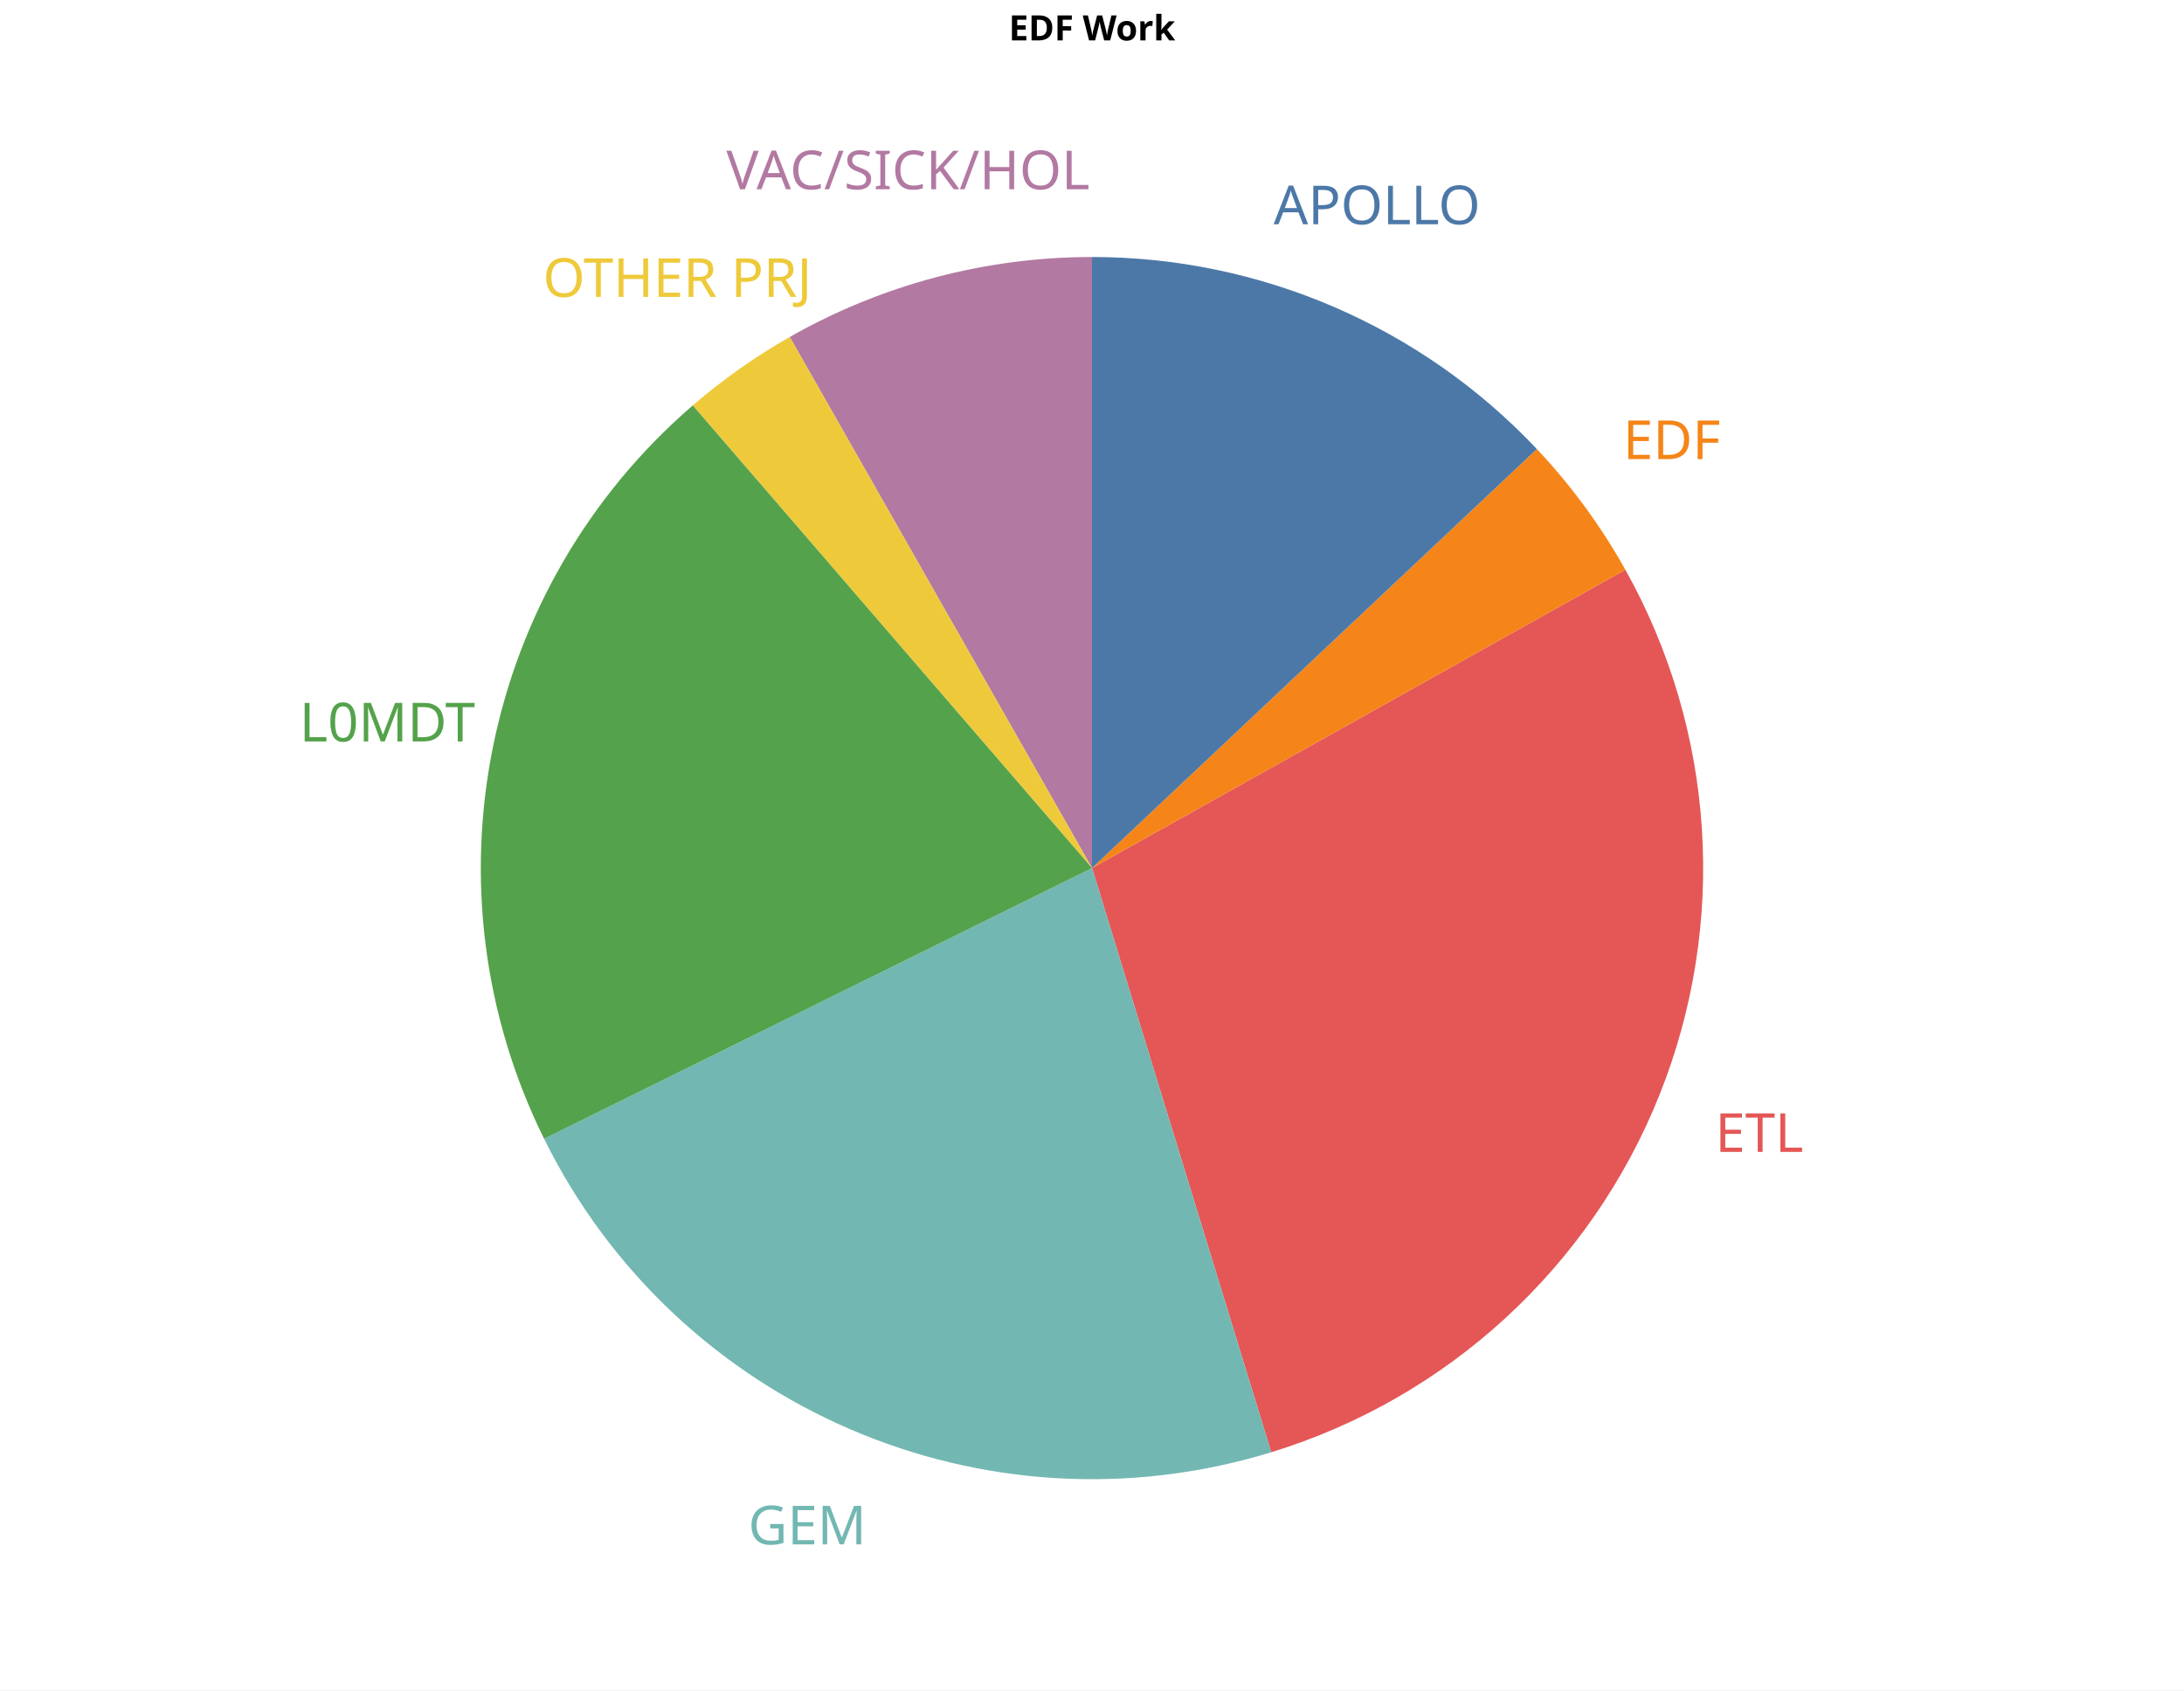
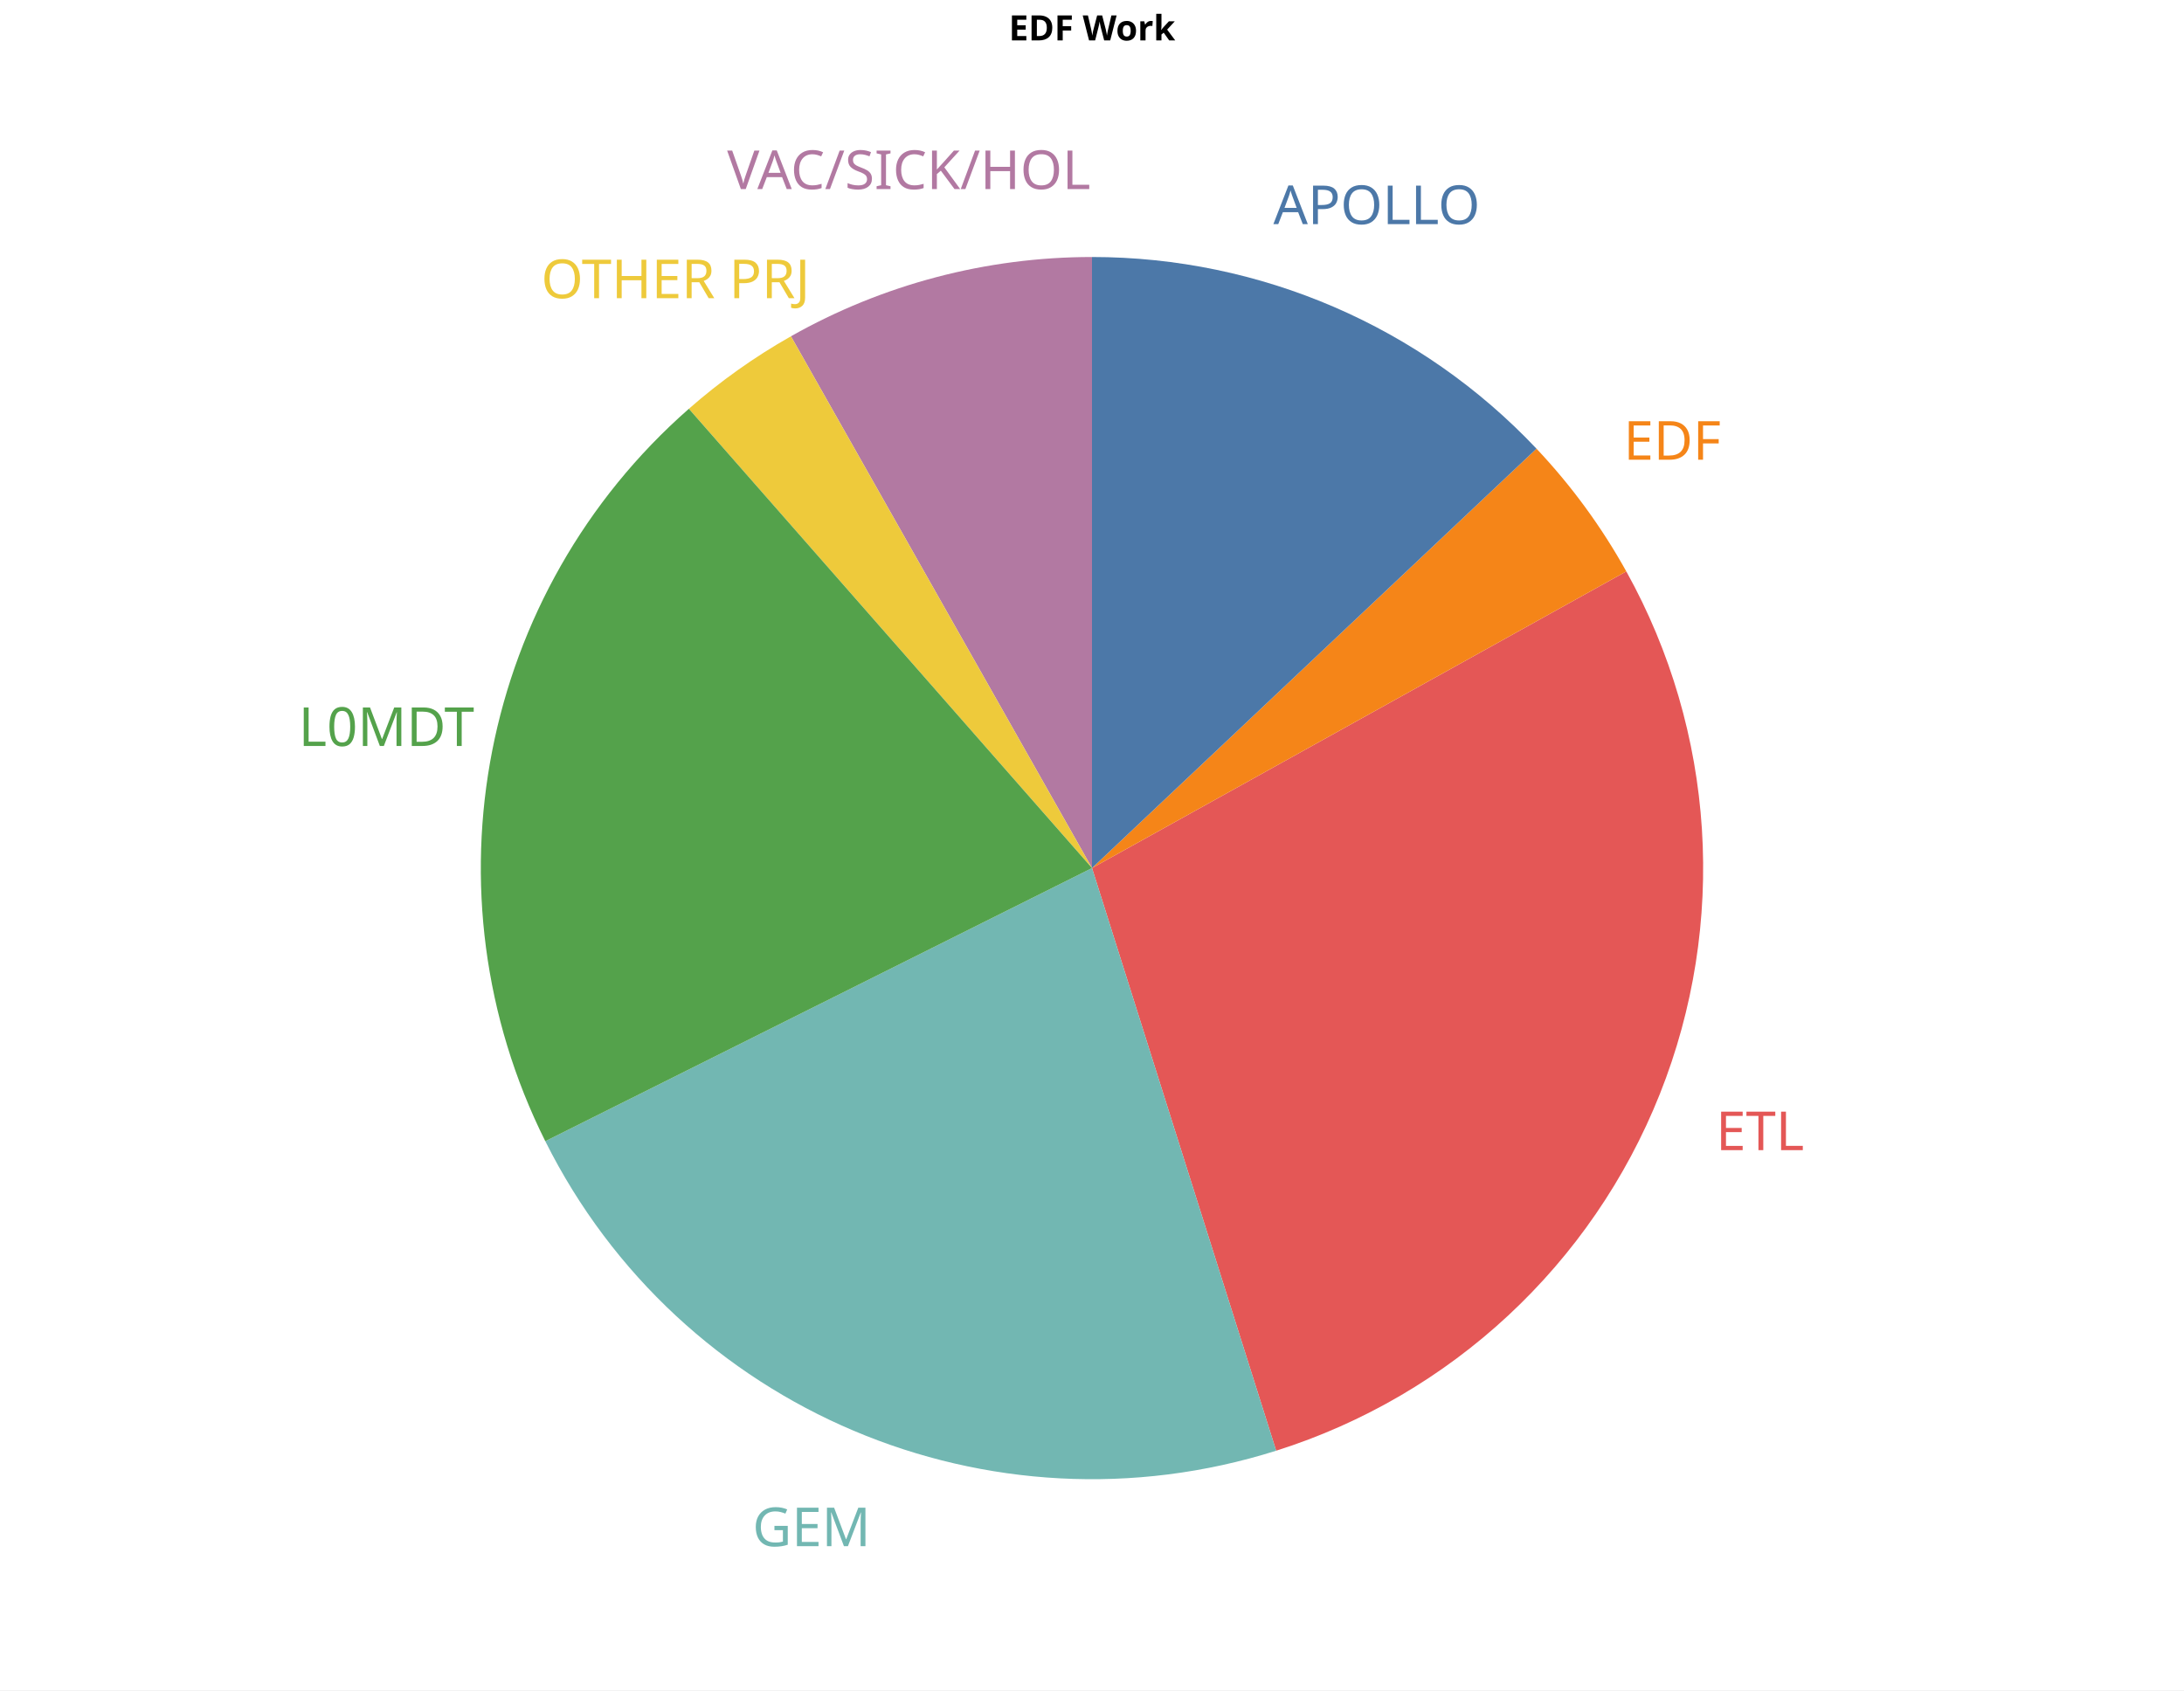
<svg xmlns="http://www.w3.org/2000/svg" class="marks" width="810" height="627" viewBox="0 0 810 627" version="1.1">
  <rect width="810" height="627" style="fill: white;" />
  <g transform="translate(5,22)">
    <g class="mark-group role-frame root">
      <g transform="translate(0,0)">
        <path class="background" d="M0.5,0.5h800v600h-800Z" style="fill: none; stroke: none;" />
        <g>
          <g class="mark-arc role-mark layer_0_marks">
-             <path transform="translate(400,300)" d="M66.472,216.701A226.667,226.667,0,0,0,197.811,-110.674L0,0Z" style="fill: #e45756;" />
-             <path transform="translate(400,300)" d="M197.811,-110.674A226.667,226.667,0,0,0,164.99,-155.422L0,0Z" style="fill: #f58518;" />
-             <path transform="translate(400,300)" d="M164.99,-155.422A226.667,226.667,0,0,0,1.3879330390336672e-14,-226.667L0,0Z" style="fill: #4c78a8;" />
-             <path transform="translate(400,300)" d="M-203.213,100.411A226.667,226.667,0,0,0,66.472,216.701L0,0Z" style="fill: #72b7b2;" />
-             <path transform="translate(400,300)" d="M-4.1637991171010013e-14,-226.667A226.667,226.667,0,0,0,-112.107,-197.002L0,0Z" style="fill: #b279a2;" />
-             <path transform="translate(400,300)" d="M-112.107,-197.002A226.667,226.667,0,0,0,-148.072,-171.617L0,0Z" style="fill: #eeca3b;" />
-             <path transform="translate(400,300)" d="M-148.072,-171.617A226.667,226.667,0,0,0,-203.213,100.411L0,0Z" style="fill: #54a24b;" />
+             <path transform="translate(400,300)" d="M68.301,216.131A226.667,226.667,0,0,0,198.162,-110.043L0,0Z" style="fill: #e45756;" />
+             <path transform="translate(400,300)" d="M198.162,-110.043A226.667,226.667,0,0,0,164.855,-155.565L0,0Z" style="fill: #f58518;" />
+             <path transform="translate(400,300)" d="M164.855,-155.565A226.667,226.667,0,0,0,1.3879330390336672e-14,-226.667L0,0Z" style="fill: #4c78a8;" />
+             <path transform="translate(400,300)" d="M-202.761,101.319A226.667,226.667,0,0,0,68.301,216.131L0,0Z" style="fill: #72b7b2;" />
+             <path transform="translate(400,300)" d="M-4.1637991171010013e-14,-226.667A226.667,226.667,0,0,0,-111.659,-197.256L0,0Z" style="fill: #b279a2;" />
+             <path transform="translate(400,300)" d="M-111.659,-197.256A226.667,226.667,0,0,0,-149.515,-170.361L0,0Z" style="fill: #eeca3b;" />
+             <path transform="translate(400,300)" d="M-149.515,-170.361A226.667,226.667,0,0,0,-202.761,101.319L0,0Z" style="fill: #54a24b;" />
          </g>
          <g class="mark-text role-mark layer_1_marks">
-             <text text-anchor="middle" transform="translate(647.4925,405.2905)" style="font-family: sans-serif; font-size: 20px; fill: #e45756;">ETL</text>
-             <text text-anchor="middle" transform="translate(615.0293,148.2866)" style="font-family: sans-serif; font-size: 20px; fill: #f58518;">EDF</text>
-             <text text-anchor="middle" transform="translate(505.7148,61.18273)" style="font-family: sans-serif; font-size: 20px; fill: #4c78a8;">APOLLO</text>
-             <text text-anchor="middle" transform="translate(294.4099,550.8711)" style="font-family: sans-serif; font-size: 20px; fill: #72b7b2;">GEM</text>
-             <text text-anchor="middle" transform="translate(331.7853,48.20577)" style="font-family: sans-serif; font-size: 20px; fill: #b279a2;">VAC/SICK/HOL</text>
-             <text text-anchor="middle" transform="translate(246.227,88.1354)" style="font-family: sans-serif; font-size: 20px; fill: #eeca3b;">OTHER PRJ</text>
-             <text text-anchor="middle" transform="translate(138.6486,253.0232)" style="font-family: sans-serif; font-size: 20px; fill: #54a24b;">L0MDT</text>
+             <text text-anchor="middle" transform="translate(647.7528,404.6391)" style="font-family: sans-serif; font-size: 20px; fill: #e45756;">ETL</text>
+             <text text-anchor="middle" transform="translate(615.2123,148.5365)" style="font-family: sans-serif; font-size: 20px; fill: #f58518;">EDF</text>
+             <text text-anchor="middle" transform="translate(505.6087,61.13696)" style="font-family: sans-serif; font-size: 20px; fill: #4c78a8;">APOLLO</text>
+             <text text-anchor="middle" transform="translate(295.9947,551.5484)" style="font-family: sans-serif; font-size: 20px; fill: #72b7b2;">GEM</text>
+             <text text-anchor="middle" transform="translate(332.0781,48.12846)" style="font-family: sans-serif; font-size: 20px; fill: #b279a2;">VAC/SICK/HOL</text>
+             <text text-anchor="middle" transform="translate(245.5558,88.6107)" style="font-family: sans-serif; font-size: 20px; fill: #eeca3b;">OTHER PRJ</text>
+             <text text-anchor="middle" transform="translate(138.3119,254.712)" style="font-family: sans-serif; font-size: 20px; fill: #54a24b;">L0MDT</text>
          </g>
          <g class="mark-group role-title">
            <g transform="translate(400,-17)">
              <path class="background" d="M0,0h0v0h0Z" style="pointer-events: none; fill: none;" />
              <g>
                <g class="mark-text role-title-text" style="pointer-events: none;">
                  <text text-anchor="middle" transform="translate(0,10)" style="font-family: sans-serif; font-size: 13px; font-weight: bold; fill: #000; opacity: 1;">EDF Work</text>
                </g>
              </g>
              <path class="foreground" d="" style="pointer-events: none; display: none; fill: none;" />
            </g>
          </g>
        </g>
        <path class="foreground" d="" style="display: none; fill: none;" />
      </g>
    </g>
  </g>
</svg>
